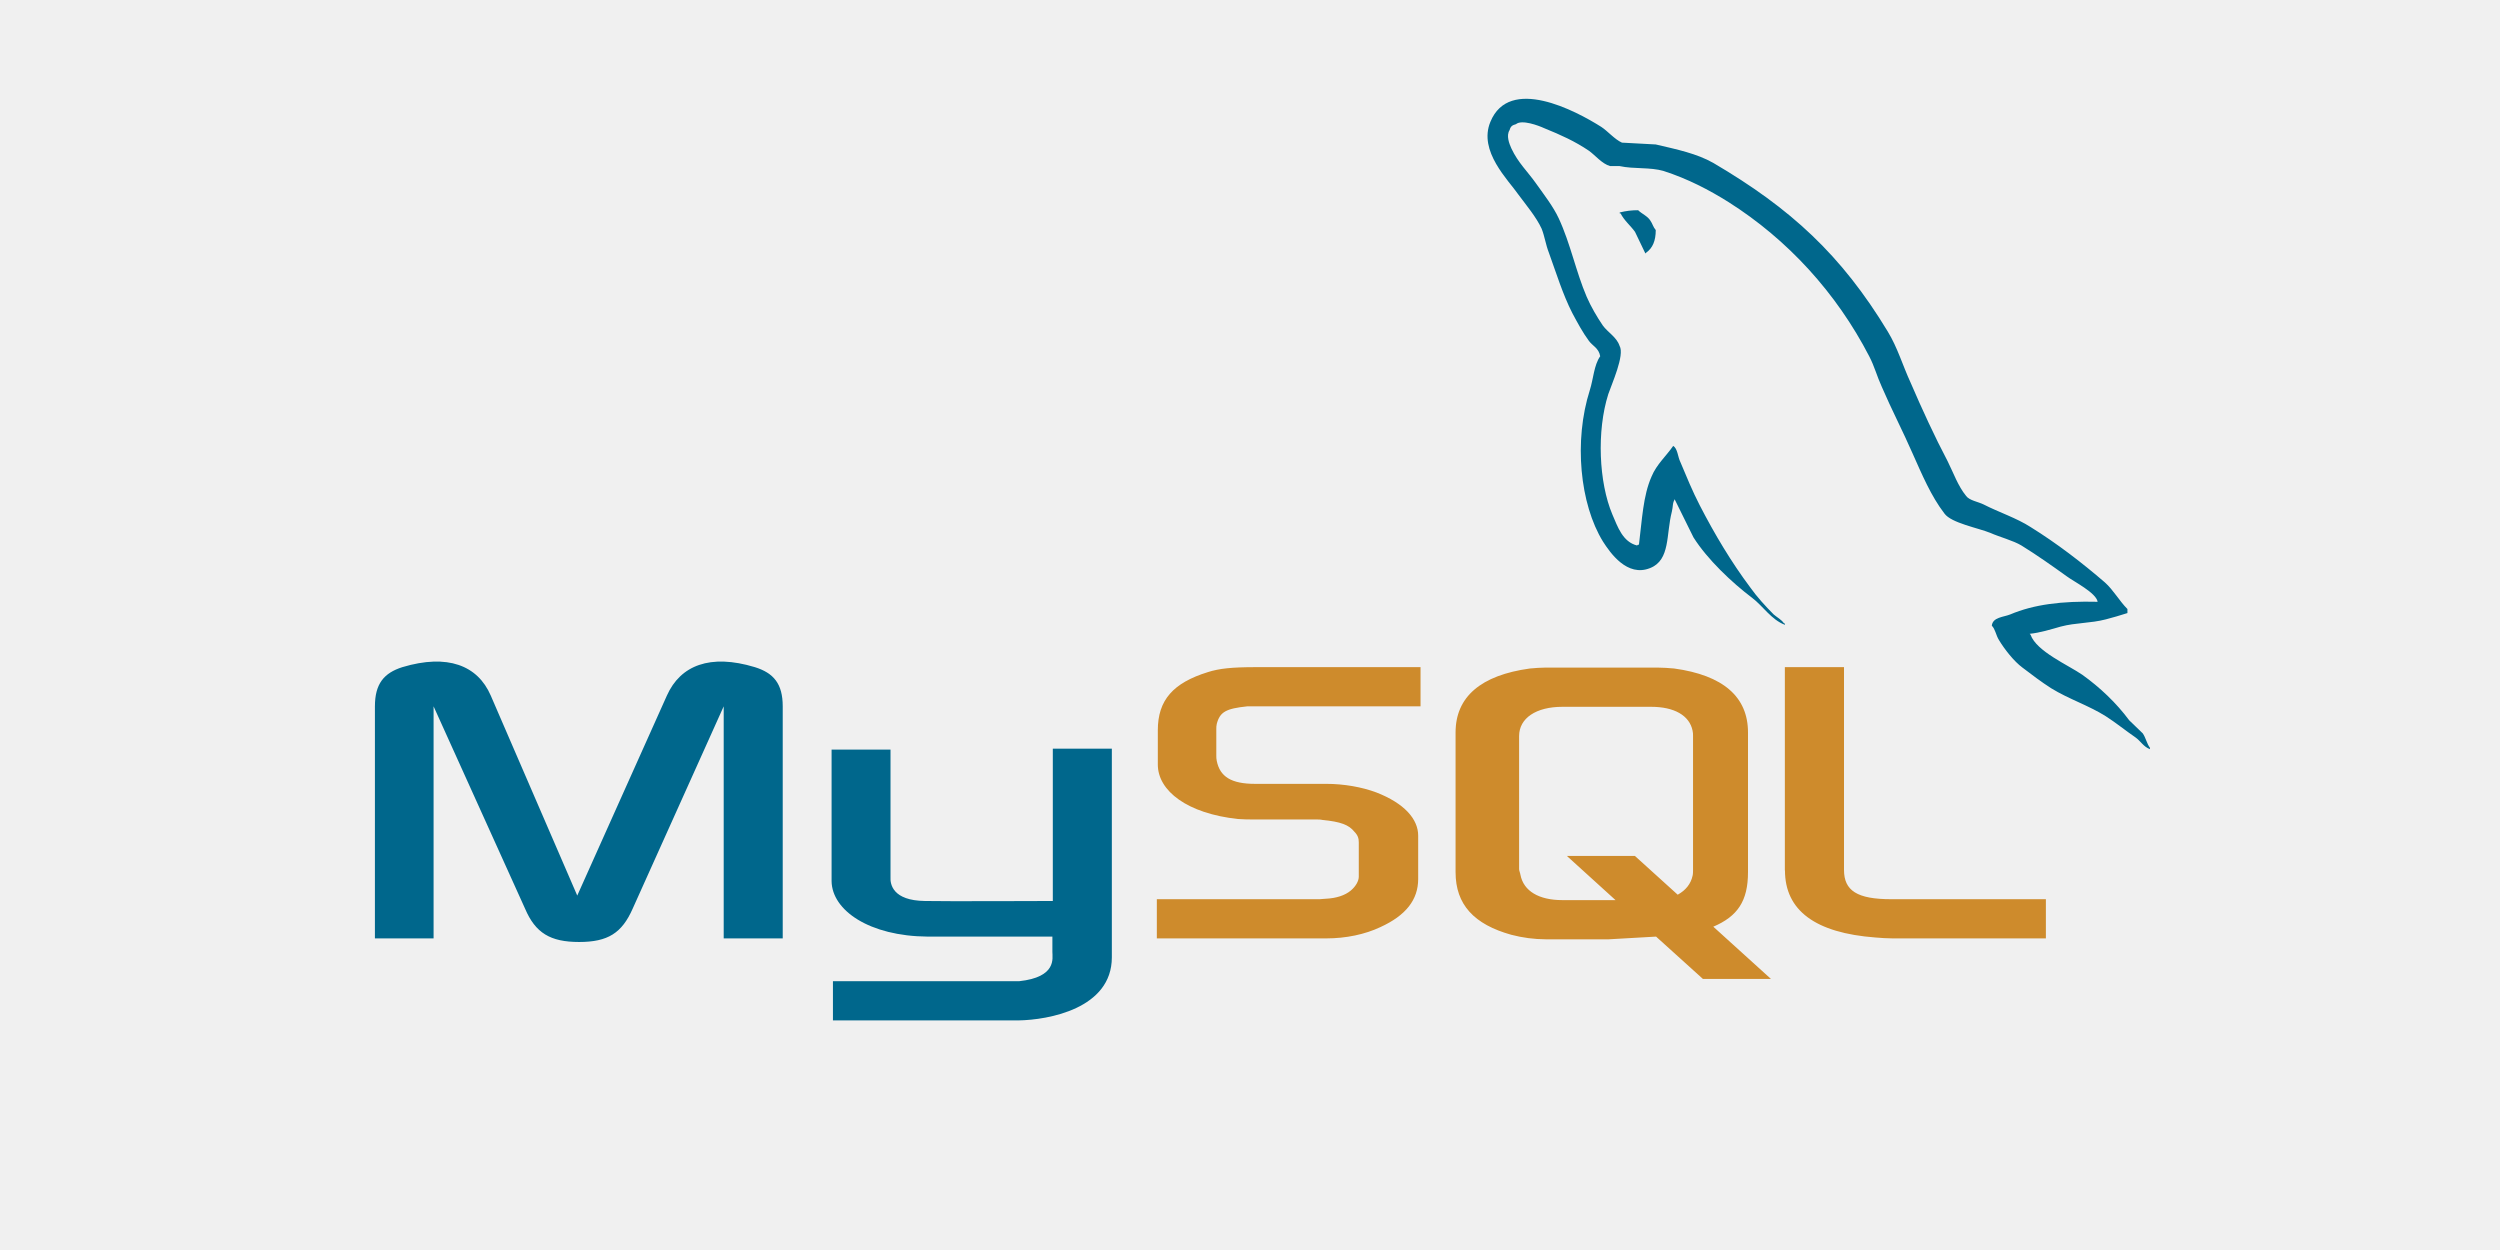
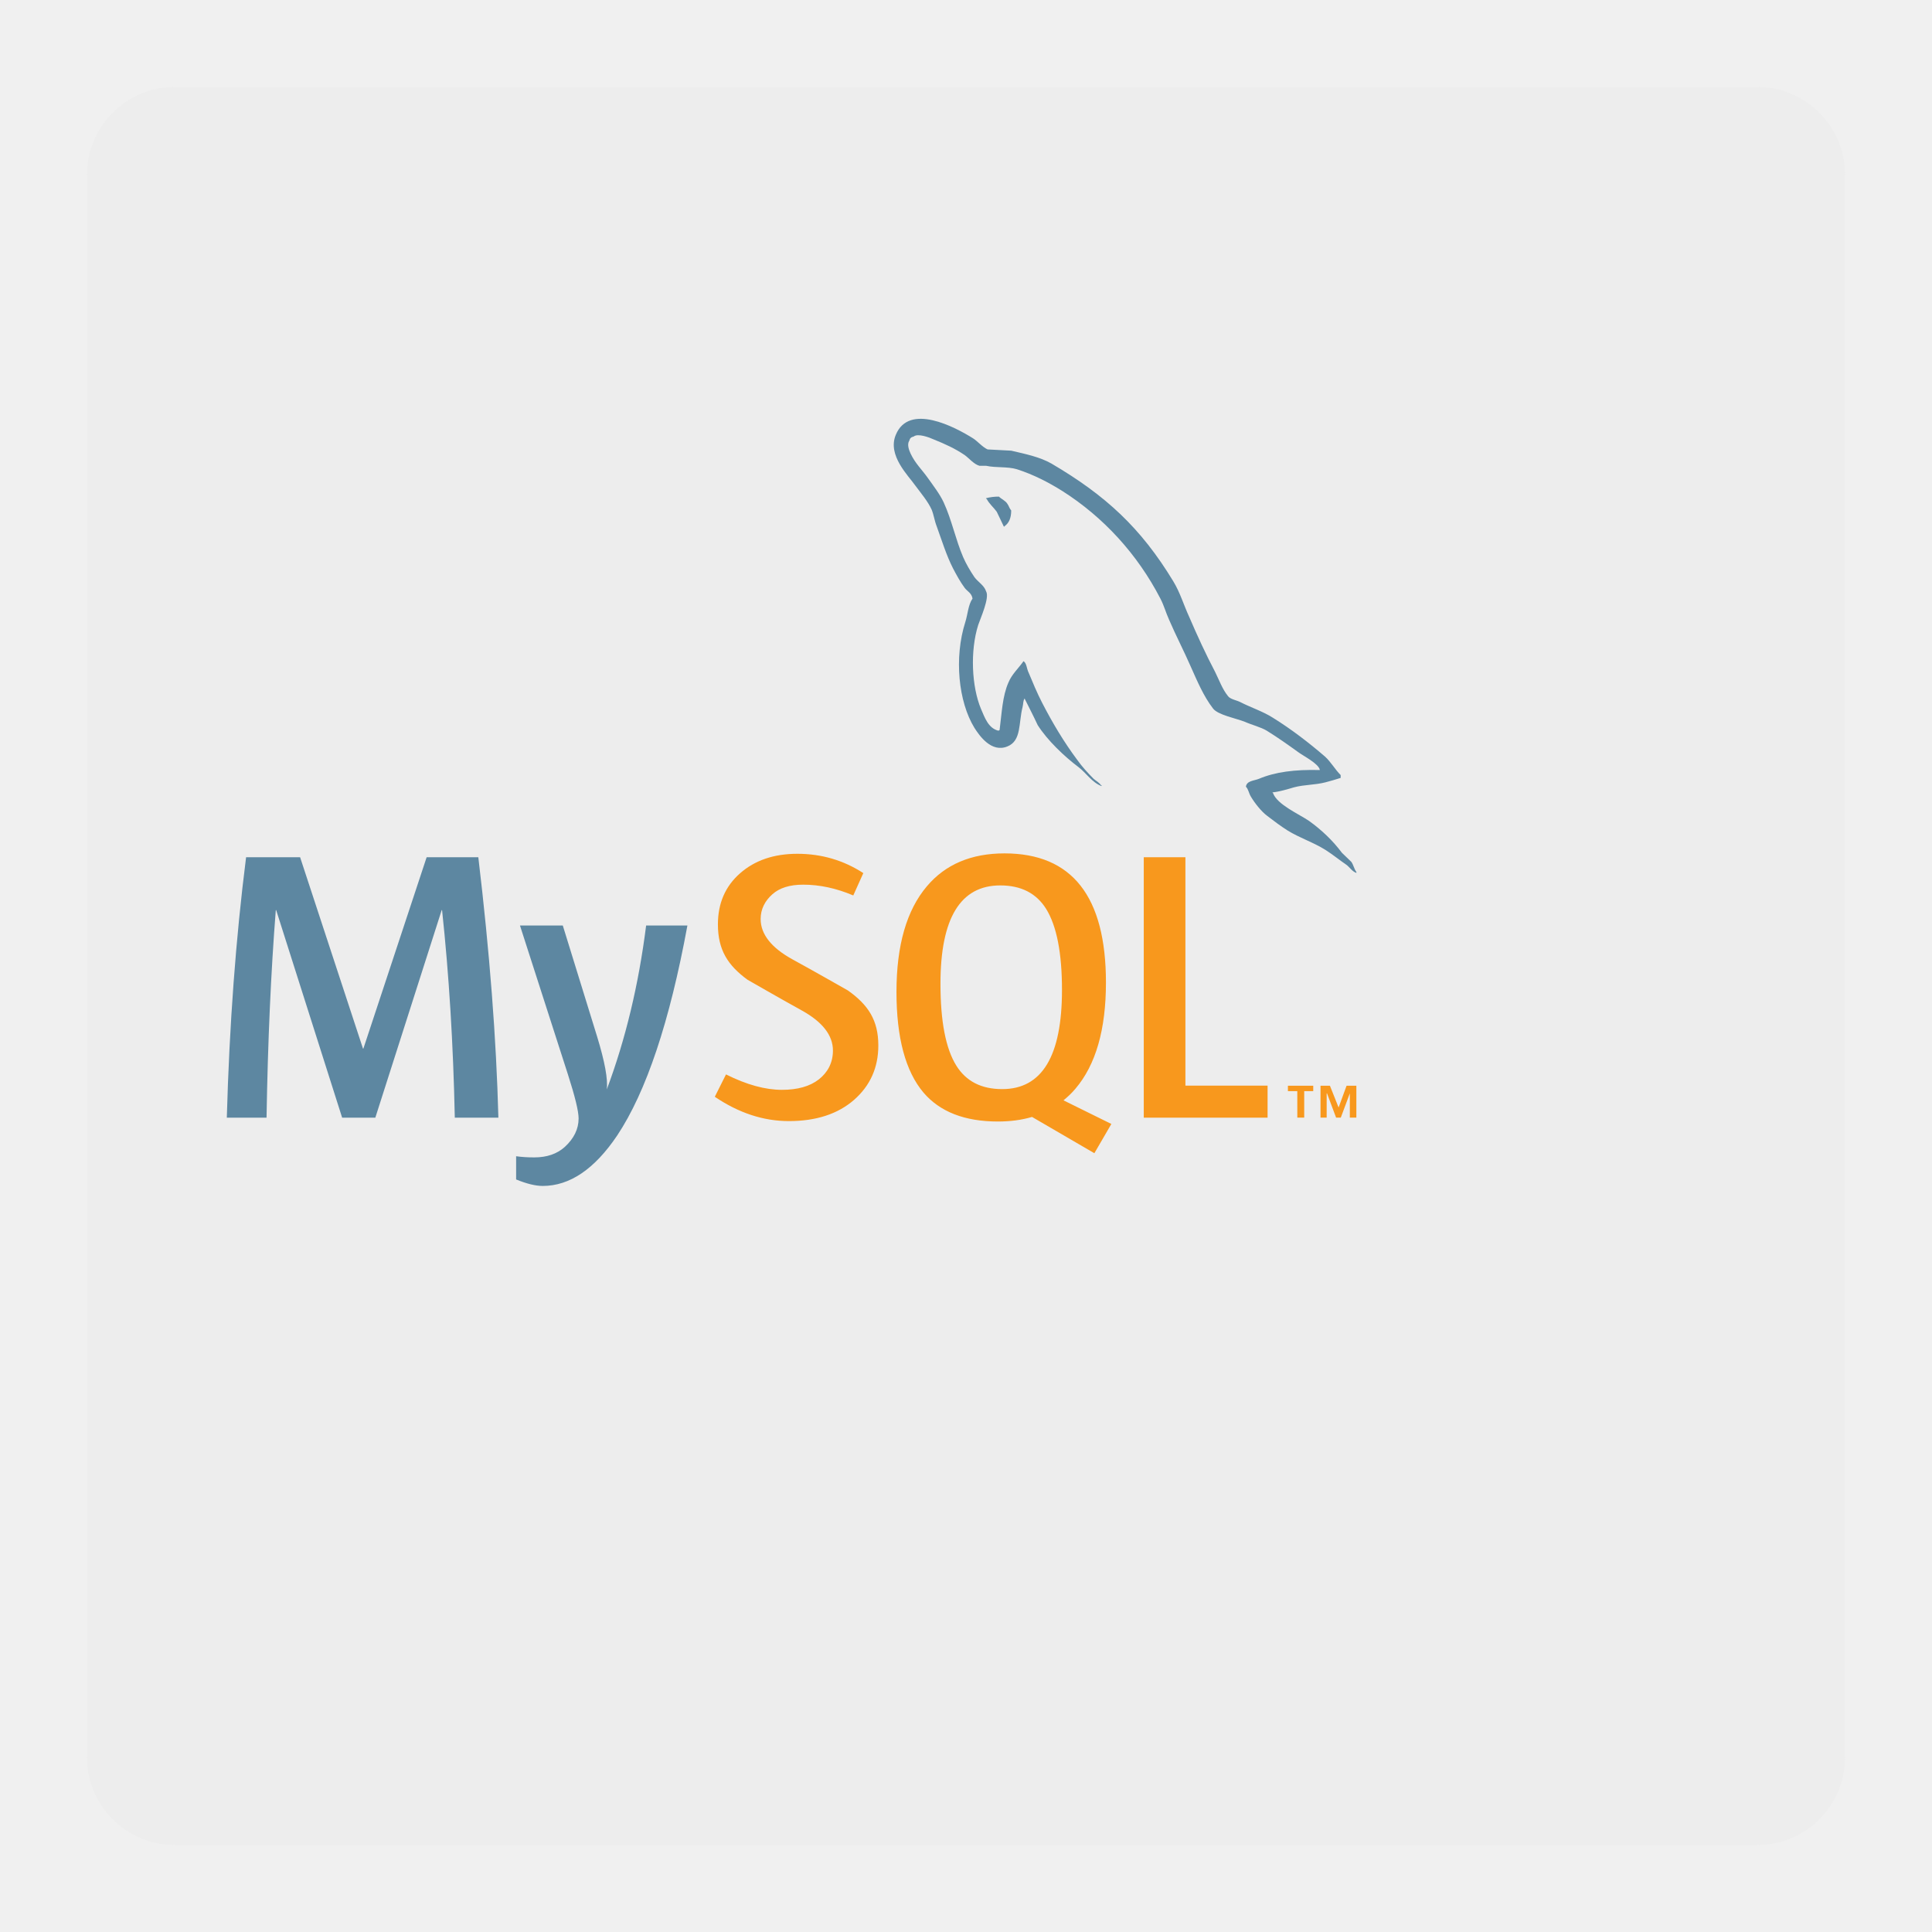
- <svg xmlns="http://www.w3.org/2000/svg" width="120" height="60" viewBox="0 0 9.252 4.626">
-   <g transform="matrix(.037376 0 0 .037376 1.069994 -1.319339)" fill-rule="evenodd">
-     <path d="M8.504 128.215h5.8v-22.977l9.058 20.033c1.026 2.408 2.5 3.3 5.354 3.3s4.24-.893 5.3-3.3l9.013-20.033v22.977h5.845v-22.977c0-2.23-.893-3.303-2.767-3.883-4.417-1.338-7.362-.178-8.7 2.81l-8.878 19.81-8.567-19.81c-1.294-2.988-4.284-4.148-8.745-2.81-1.83.58-2.722 1.652-2.722 3.883l-.001 22.977zm45.198-18.694h5.845v12.627c-.044.713.223 2.32 3.4 2.363 1.65.045 12.582 0 12.67 0v-15.08h5.845v20.658c0 5.086-6.3 6.2-9.236 6.246h-18.38v-3.88h18.427c3.748-.402 3.302-2.275 3.302-2.9v-1.518h-12.36c-5.756-.045-9.46-2.588-9.503-5.488v-13.03zm125.374-14.635c-3.568-.09-6.336.268-8.656 1.25-.668.27-1.74.27-1.828 1.116.357.355.4.936.713 1.428.535.893 1.473 2.096 2.32 2.72.938.715 1.875 1.428 2.855 2.053 1.74 1.07 3.703 1.695 5.398 2.766.982.625 1.963 1.428 2.945 2.098.5.357.803.938 1.428 1.16v-.135c-.312-.4-.402-.98-.713-1.428-.447-.445-.893-.848-1.34-1.293-1.293-1.74-2.9-3.258-4.64-4.506-1.428-.982-4.55-2.32-5.13-3.97l-.088-.09c.98-.09 2.14-.447 3.078-.715 1.518-.4 2.9-.312 4.46-.713.715-.18 1.428-.402 2.143-.625v-.4c-.803-.803-1.383-1.874-2.23-2.632-2.275-1.963-4.775-3.882-7.363-5.488-1.383-.892-3.168-1.473-4.64-2.23-.537-.268-1.428-.402-1.74-.848-.805-.98-1.25-2.275-1.83-3.436-1.293-2.454-2.543-5.175-3.658-7.763-.803-1.74-1.295-3.48-2.275-5.086-4.596-7.585-9.594-12.18-17.268-16.687-1.65-.937-3.613-1.34-5.7-1.83l-3.346-.18c-.715-.312-1.428-1.16-2.053-1.562-2.543-1.606-9.102-5.086-10.977-.49-1.205 2.9 1.785 5.755 2.8 7.228.76 1.026 1.74 2.186 2.277 3.346.3.758.4 1.562.713 2.365.713 1.963 1.383 4.15 2.32 5.98.5.937 1.025 1.92 1.65 2.767.357.49.982.714 1.115 1.517-.625.893-.668 2.23-1.025 3.347-1.607 5.042-.982 11.288 1.293 14.99.715 1.115 2.4 3.57 4.686 2.632 2.008-.803 1.56-3.346 2.14-5.577.135-.535.045-.892.312-1.25v.09l1.83 3.703c1.383 2.186 3.793 4.462 5.8 5.98 1.07.803 1.918 2.187 3.256 2.677v-.135h-.088c-.268-.4-.67-.58-1.027-.892-.803-.803-1.695-1.785-2.32-2.677-1.873-2.498-3.523-5.265-4.996-8.12-.715-1.383-1.34-2.9-1.918-4.283-.27-.536-.27-1.34-.715-1.606-.67.98-1.65 1.83-2.143 3.034-.848 1.918-.936 4.283-1.248 6.737-.18.045-.1 0-.18.09-1.426-.356-1.918-1.83-2.453-3.078-1.338-3.168-1.562-8.254-.402-11.913.312-.937 1.652-3.882 1.117-4.774-.27-.848-1.16-1.338-1.652-2.008-.58-.848-1.203-1.918-1.605-2.855-1.07-2.5-1.605-5.265-2.766-7.764-.537-1.16-1.473-2.365-2.232-3.435-.848-1.205-1.783-2.053-2.453-3.48-.223-.49-.535-1.294-.178-1.83.088-.357.268-.49.623-.58.58-.49 2.232.134 2.812.4 1.65.67 3.033 1.294 4.416 2.23.625.446 1.295 1.294 2.098 1.518h.938c1.428.312 3.033.09 4.37.49 2.365.76 4.506 1.874 6.426 3.08 5.844 3.703 10.664 8.968 13.92 15.26.535 1.026.758 1.963 1.25 3.034.938 2.187 2.098 4.417 3.033 6.56.938 2.097 1.83 4.24 3.168 5.98.67.937 3.346 1.427 4.55 1.918.893.4 2.275.76 3.08 1.25 1.516.937 3.033 2.008 4.46 3.034.713.534 2.945 1.65 3.078 2.54zm-45.5-38.772a7.09 7.09 0 0 0-1.828.223v.09h.088c.357.714.982 1.205 1.428 1.83l1.027 2.142.088-.09c.625-.446.938-1.16.938-2.23-.268-.312-.312-.625-.535-.937-.268-.446-.848-.67-1.206-1.026z" fill="#00678c" />
-     <path d="M85.916 128.215h16.776c1.963 0 3.838-.4 5.354-1.115 2.543-1.16 3.748-2.72 3.748-4.773v-4.283c0-1.65-1.383-3.213-4.148-4.283-1.428-.535-3.213-.848-4.953-.848h-7.05c-2.365 0-3.48-.715-3.793-2.275-.044-.178-.044-.357-.044-.535v-2.633c0-.135 0-.312.044-.49.312-1.205.937-1.518 3-1.74h17.177v-3.883h-16.33c-2.365 0-3.614.135-4.73.492-3.436 1.07-4.953 2.766-4.953 5.754v3.393c0 2.63 2.945 4.863 7.942 5.398.535.045 1.115.045 1.695.045h6.024c.223 0 .445 0 .623.045 1.83.178 2.633.49 3.168 1.158.357.357.447.67.447 1.072v3.39c0 .4-.268.938-.803 1.383s-1.385.758-2.5.803c-.223 0-.355.045-.58.045H85.916zm62.195-6.736c0 3.97 3 6.2 8.97 6.648.58.045 1.115.088 1.695.088h15.17v-3.88h-15.303c-3.393 0-4.686-.848-4.686-2.9v-20.078H148.1v20.123zm-32.615.177v-13.83c0-3.525 2.498-5.668 7.363-6.336.535-.045 1.07-.09 1.56-.09h11.064c.58 0 1.072.045 1.652.09 4.863.668 7.316 2.81 7.316 6.336v13.83c0 2.855-1.025 4.373-3.436 5.4l5.71 5.174h-6.736l-4.64-4.193-4.686.268h-6.246a13.66 13.66 0 0 1-3.391-.445c-3.7-1.028-5.53-2.99-5.53-6.204zm6.29-.31c0 .178.1.355.135.58.312 1.605 1.828 2.498 4.148 2.498h5.266l-4.818-4.373h6.736l4.238 3.838c.805-.447 1.295-1.072 1.473-1.875.045-.178.045-.4.045-.58v-13.252c0-.178 0-.355-.045-.535-.312-1.516-1.828-2.363-4.104-2.363h-8.79c-2.588 0-4.283 1.115-4.283 2.898z" fill="#ce8b2c" />
+ <svg xmlns="http://www.w3.org/2000/svg" width="182px" height="182px" viewBox="-19.12 -19.12 229.39 229.39" fill="#ffffff" stroke="#ffffff" stroke-width="0.002" transform="matrix(1, 0, 0, 1, 0, 0)rotate(0)">
+   <g id="SVGRepo_bgCarrier" stroke-width="0" transform="translate(8.601795,8.601795), scale(0.91)">
+     <rect x="-19.12" y="-19.12" width="229.39" height="229.39" rx="11.469" fill="#ededed" strokewidth="0" />
+   </g>
+   <g id="SVGRepo_tracerCarrier" stroke-linecap="round" stroke-linejoin="round" stroke="#CCCCCC" stroke-width="0.765" />
+   <g id="SVGRepo_iconCarrier">
+     <path d="M-18.458 6.58h191.151v132.49H-18.458V6.58z" fill="none" />
+     <path d="M40.054 113.583h-5.175c-.183-8.735-.687-16.947-1.511-24.642h-.046l-7.879 24.642h-3.94l-7.832-24.642h-.045c-.581 7.388-.947 15.602-1.099 24.642H7.81c.304-10.993 1.068-21.299 2.289-30.919h6.414l7.465 22.719h.046l7.511-22.719h6.137c1.344 11.268 2.138 21.575 2.382 30.919M62.497 90.771c-2.107 11.434-4.887 19.742-8.337 24.928-2.688 3.992-5.633 5.99-8.84 5.99-.855 0-1.91-.258-3.16-.77v-2.757c.611.088 1.328.138 2.152.138 1.498 0 2.702-.412 3.62-1.238 1.098-1.006 1.647-2.137 1.647-3.388 0-.858-.428-2.612-1.282-5.268L42.618 90.77h5.084l4.076 13.19c.916 2.995 1.298 5.086 1.145 6.277 2.229-5.953 3.786-12.444 4.673-19.468h4.901v.002z" fill="#5d87a1" />
+     <path d="M131.382 113.583h-14.7V82.664h4.945v27.113h9.755v3.806zM112.834 114.33l-5.684-2.805c.504-.414.986-.862 1.42-1.381 2.416-2.838 3.621-7.035 3.621-12.594 0-10.229-4.014-15.346-12.045-15.346-3.938 0-7.01 1.298-9.207 3.895-2.414 2.84-3.619 7.022-3.619 12.551 0 5.435 1.068 9.422 3.205 11.951 1.955 2.291 4.902 3.438 8.843 3.438 1.47 0 2.819-.18 4.048-.543l7.4 4.308 2.018-3.474zm-18.413-6.934c-1.252-2.014-1.878-5.248-1.878-9.707 0-7.785 2.365-11.682 7.1-11.682 2.475 0 4.289.932 5.449 2.792 1.25 2.017 1.879 5.222 1.879 9.619 0 7.849-2.367 11.774-7.099 11.774-2.476.001-4.29-.928-5.451-2.796M85.165 105.013c0 2.622-.962 4.773-2.884 6.458-1.924 1.678-4.504 2.519-7.737 2.519-3.024 0-5.956-.966-8.794-2.888l1.329-2.655c2.442 1.223 4.653 1.831 6.638 1.831 1.863 0 3.319-.413 4.375-1.232 1.055-.822 1.684-1.975 1.684-3.433 0-1.837-1.281-3.407-3.631-4.722-2.167-1.19-6.501-3.678-6.501-3.678-2.349-1.712-3.525-3.55-3.525-6.578 0-2.506.877-4.529 2.632-6.068 1.757-1.545 4.024-2.315 6.803-2.315 2.87 0 5.479.769 7.829 2.291l-1.192 2.656c-2.01-.854-3.994-1.281-5.951-1.281-1.585 0-2.809.381-3.66 1.146-.858.762-1.387 1.737-1.387 2.933 0 1.828 1.308 3.418 3.722 4.759 2.196 1.192 6.638 3.723 6.638 3.723 2.409 1.709 3.612 3.53 3.612 6.534" fill="#f8981d" />
+     <path d="M137.59 72.308c-2.99-.076-5.305.225-7.248 1.047-.561.224-1.453.224-1.531.933.303.3.338.784.601 1.198.448.747 1.229 1.752 1.942 2.276.783.6 1.569 1.194 2.393 1.717 1.453.899 3.1 1.422 4.516 2.318.825.521 1.645 1.195 2.471 1.756.406.299.666.784 1.193.971v-.114c-.264-.336-.339-.822-.598-1.196l-1.122-1.082c-1.084-1.456-2.431-2.727-3.884-3.771-1.196-.824-3.812-1.944-4.297-3.322l-.076-.076c.822-.077 1.797-.375 2.578-.604 1.271-.335 2.43-.259 3.734-.594.6-.15 1.195-.338 1.797-.523v-.337c-.676-.673-1.158-1.567-1.869-2.203-1.902-1.643-3.998-3.25-6.164-4.595-1.16-.749-2.652-1.231-3.887-1.868-.445-.225-1.195-.336-1.457-.71-.67-.822-1.047-1.904-1.533-2.877-1.08-2.053-2.129-4.331-3.061-6.502-.674-1.456-1.084-2.91-1.906-4.257-3.85-6.35-8.031-10.196-14.457-13.971-1.381-.786-3.024-1.121-4.779-1.533l-2.803-.148c-.598-.262-1.197-.973-1.719-1.309-2.132-1.344-7.621-4.257-9.189-.411-1.01 2.431 1.494 4.821 2.354 6.054.635.856 1.458 1.83 1.902 2.802.263.635.337 1.309.6 1.98.598 1.644 1.157 3.473 1.943 5.007.41.782.857 1.604 1.381 2.312.3.414.822.597.936 1.272-.521.744-.562 1.867-.861 2.801-1.344 4.221-.819 9.45 1.086 12.552.596.934 2.018 2.99 3.92 2.202 1.684-.672 1.311-2.801 1.795-4.668.111-.451.038-.747.262-1.043v.073c.521 1.045 1.047 2.052 1.53 3.1 1.159 1.829 3.177 3.735 4.858 5.002.895.676 1.604 1.832 2.725 2.245V74.1h-.074c-.227-.335-.559-.485-.857-.745-.674-.673-1.42-1.495-1.943-2.241-1.566-2.093-2.952-4.41-4.182-6.801-.602-1.16-1.121-2.428-1.606-3.586-.226-.447-.226-1.121-.601-1.346-.562.821-1.381 1.532-1.791 2.538-.711 1.609-.785 3.588-1.049 5.646l-.147.072c-1.19-.299-1.604-1.53-2.056-2.575-1.119-2.654-1.307-6.914-.336-9.976.26-.783 1.385-3.249.936-3.995-.225-.715-.973-1.122-1.383-1.685-.482-.708-1.01-1.604-1.346-2.39-.896-2.091-1.347-4.408-2.312-6.498-.451-.974-1.234-1.982-1.868-2.879-.712-1.008-1.495-1.718-2.058-2.913-.186-.411-.447-1.083-.148-1.53.073-.3.225-.412.523-.487.484-.409 1.867.111 2.352.336 1.385.56 2.543 1.083 3.699 1.867.523.375 1.084 1.085 1.755 1.272h.786c1.193.26 2.538.072 3.661.41 1.979.636 3.772 1.569 5.38 2.576 4.893 3.103 8.928 7.512 11.652 12.778.447.858.637 1.644 1.045 2.539.787 1.832 1.76 3.7 2.541 5.493.785 1.755 1.533 3.547 2.654 5.005.559.784 2.805 1.195 3.812 1.606.745.335 1.905.633 2.577 1.044 1.271.783 2.537 1.682 3.732 2.543.595.448 2.465 1.382 2.576 2.13M99.484 39.844a5.82 5.82 0 0 0-1.529.188v.075h.072c.301.597.824 1.011 1.197 1.532.301.599.562 1.193.857 1.791l.072-.074c.527-.373.789-.971.789-1.868-.227-.264-.262-.522-.451-.784-.22-.374-.705-.56-1.007-.86" fill="#5d87a1" />
+     <path d="M141.148 113.578h.774v-3.788h-1.161l-.947 2.585-1.029-2.585h-1.118v3.788h.731v-2.882h.041l1.078 2.882h.557l1.074-2.882v2.882zm-6.235 0h.819v-3.146h1.072v-.643h-3.008v.643h1.115l.002 3.146z" fill="#f8981d" />
  </g>
</svg>
